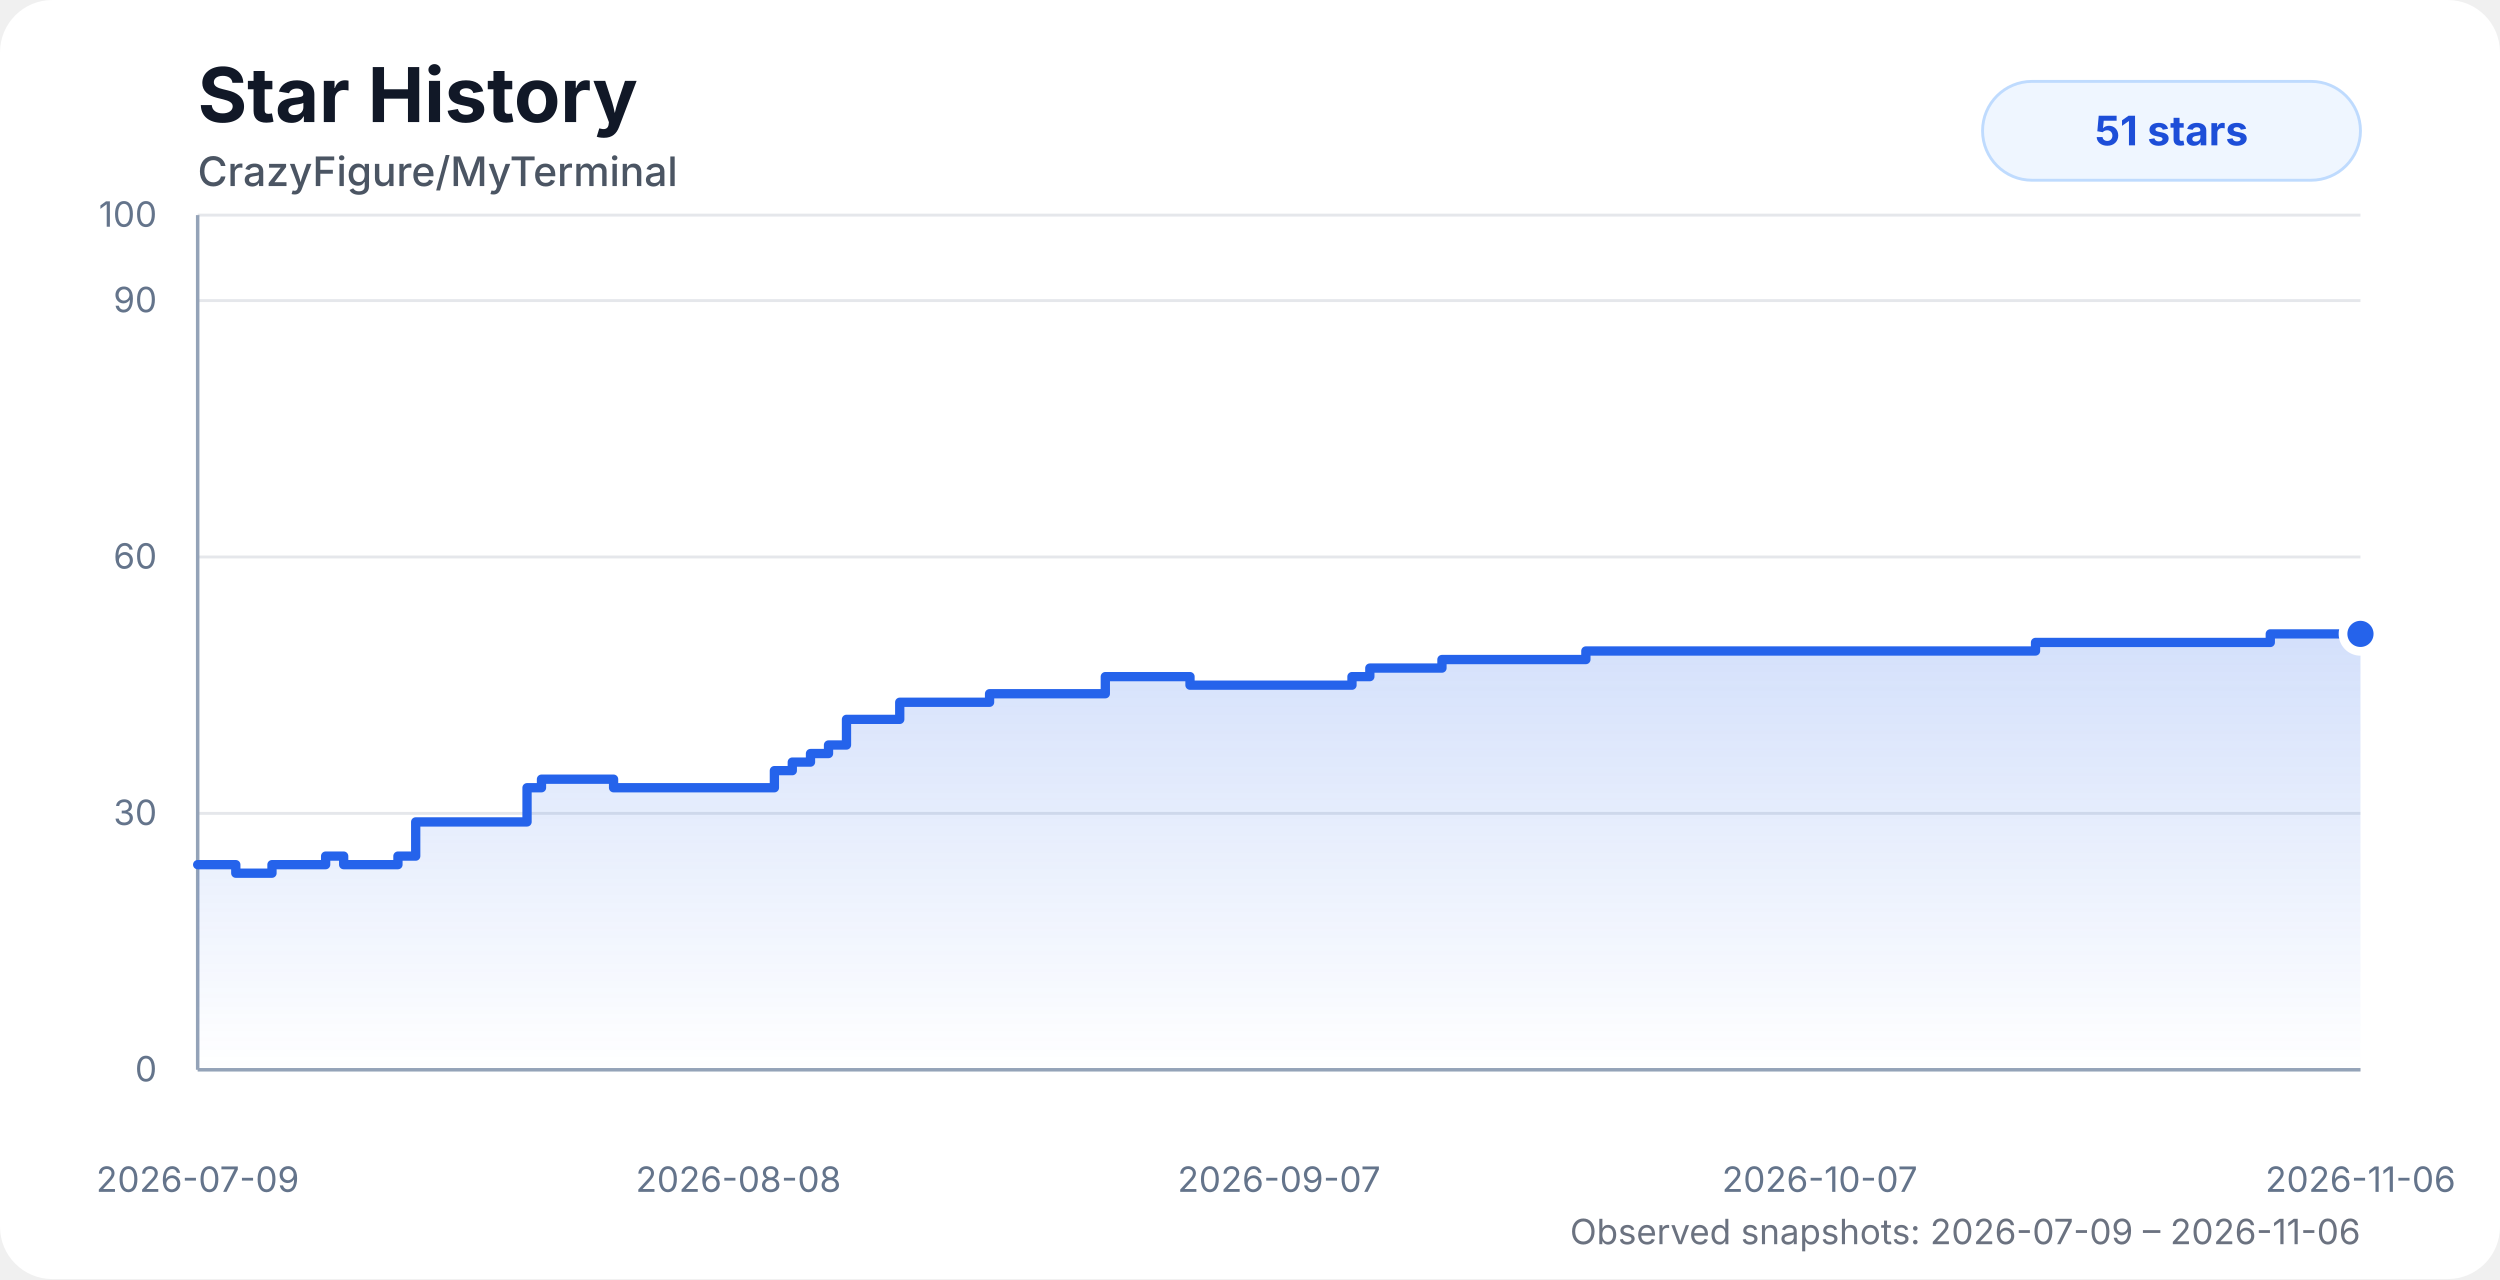
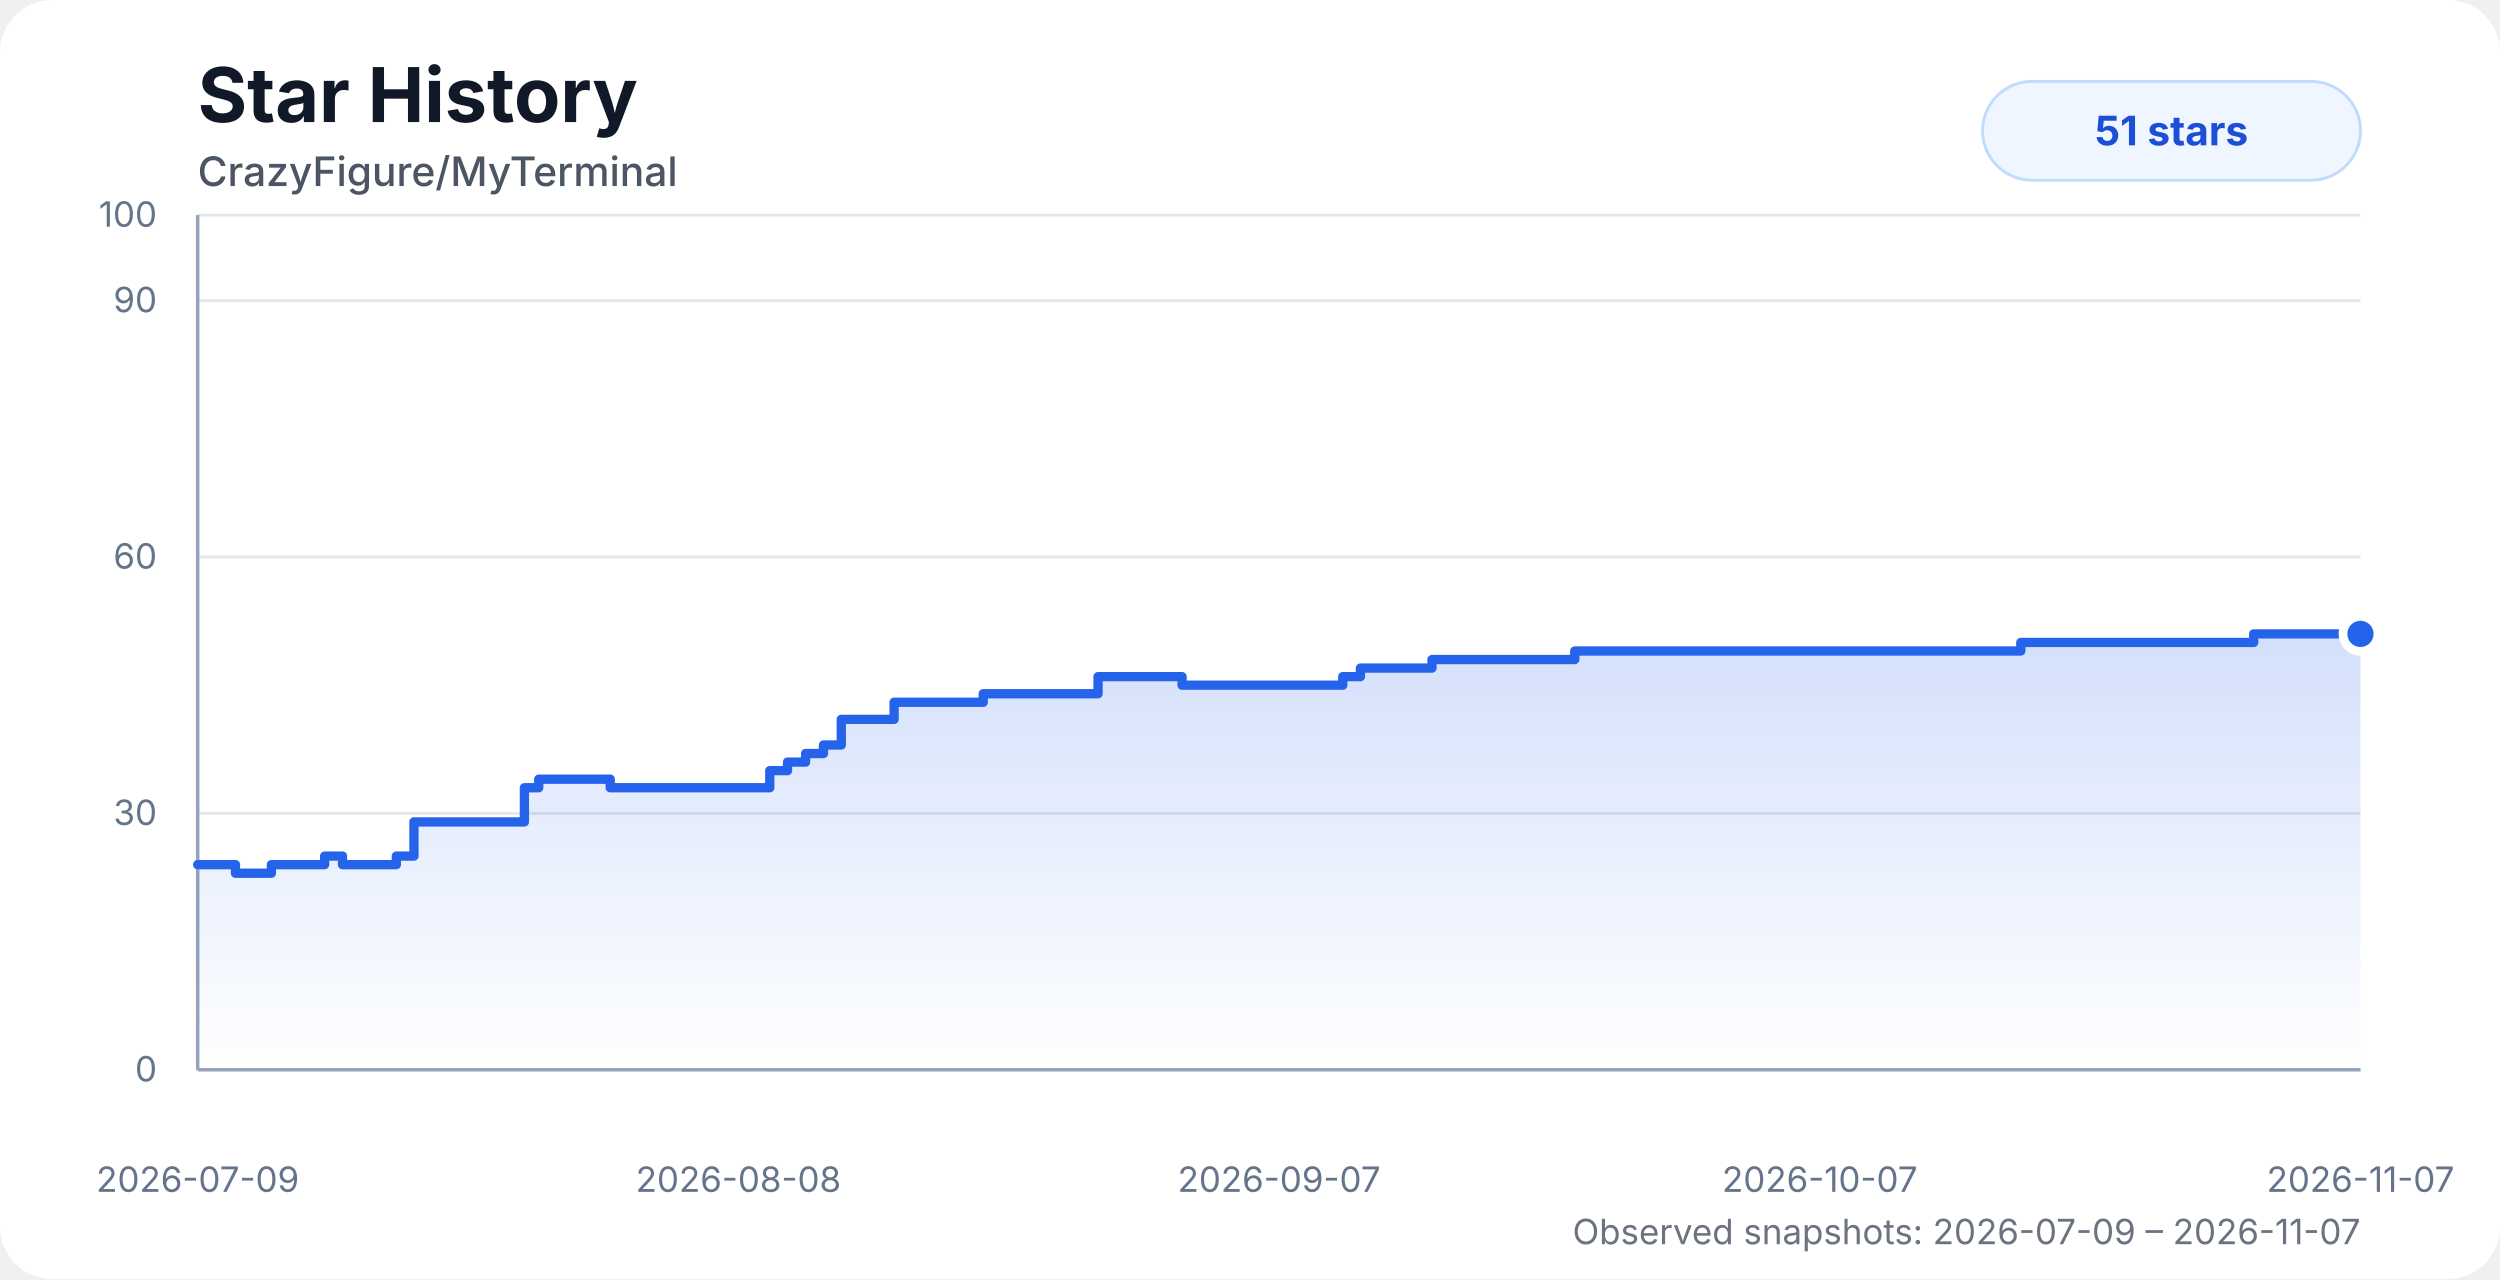
<svg xmlns="http://www.w3.org/2000/svg" width="860" height="440" viewBox="0 0 860 440" role="img" aria-labelledby="title desc">
  <style>
    .chart-bg { fill: #ffffff; }
    .title { fill: #111827; font: 700 26px system-ui, -apple-system, BlinkMacSystemFont, "Segoe UI", sans-serif; }
    .subtitle { fill: #4b5563; font: 500 14px system-ui, -apple-system, BlinkMacSystemFont, "Segoe UI", sans-serif; }
    .axis-label { fill: #64748b; font: 12px system-ui, -apple-system, BlinkMacSystemFont, "Segoe UI", sans-serif; }
    .grid { stroke: #e5e7eb; stroke-width: 1; }
    .axis { stroke: #94a3b8; stroke-width: 1.2; }
    .area { fill: url(#starGradient); opacity: 0.28; }
    .line { fill: none; stroke: #2563eb; stroke-width: 3.2; stroke-linecap: round; stroke-linejoin: round; }
    .dot { fill: #2563eb; stroke: #ffffff; stroke-width: 3; }
    .badge { fill: #eff6ff; stroke: #bfdbfe; }
    .badge-text { fill: #1d4ed8; font: 700 14px system-ui, -apple-system, BlinkMacSystemFont, "Segoe UI", sans-serif; }
    .status { fill: #6b7280; font: 12px system-ui, -apple-system, BlinkMacSystemFont, "Segoe UI", sans-serif; }
    @media (prefers-color-scheme: dark) {
      .chart-bg { fill: #0d1117; }
      .title { fill: #f8fafc; }
      .subtitle { fill: #cbd5e1; }
      .axis-label { fill: #94a3b8; }
      .grid { stroke: #1f2937; }
      .axis { stroke: #475569; }
      .dot { stroke: #0d1117; }
      .badge { fill: #172554; stroke: #1d4ed8; }
      .badge-text { fill: #bfdbfe; }
      .status { fill: #94a3b8; }
    }
  </style>
  <defs>
    <linearGradient id="starGradient" x1="0" x2="0" y1="0" y2="1">
      <stop offset="0%" stop-color="#2563eb" stop-opacity="0.72" />
      <stop offset="100%" stop-color="#2563eb" stop-opacity="0" />
    </linearGradient>
  </defs>
  <rect class="chart-bg" width="860" height="440" rx="18" />
  <text class="title" x="68" y="42">Star History</text>
  <text class="subtitle" x="68" y="64">CrazyFigure/MyTerminal</text>
  <g>
    <line class="grid" x1="68" y1="368" x2="812" y2="368" />
    <line class="grid" x1="68" y1="279.8" x2="812" y2="279.8" />
    <line class="grid" x1="68" y1="191.6" x2="812" y2="191.6" />
    <line class="grid" x1="68" y1="103.4" x2="812" y2="103.4" />
    <line class="grid" x1="68" y1="74" x2="812" y2="74" />
    <line class="axis" x1="68" y1="74" x2="68" y2="368" />
    <line class="axis" x1="68" y1="368" x2="812" y2="368" />
    <text class="axis-label" x="54" y="372" text-anchor="end">0</text>
    <text class="axis-label" x="54" y="283.8" text-anchor="end">30</text>
    <text class="axis-label" x="54" y="195.6" text-anchor="end">60</text>
    <text class="axis-label" x="54" y="107.4" text-anchor="end">90</text>
    <text class="axis-label" x="54" y="78" text-anchor="end">100</text>
    <text class="axis-label" x="68" y="410" text-anchor="middle">2026-07-09</text>
    <text class="axis-label" x="254" y="410" text-anchor="middle">2026-08-08</text>
    <text class="axis-label" x="440" y="410" text-anchor="middle">2026-09-07</text>
    <text class="axis-label" x="626" y="410" text-anchor="middle">2026-10-07</text>
-     <text class="axis-label" x="812" y="410" text-anchor="middle">2026-11-06</text>
+     <text class="axis-label" x="812" y="410" text-anchor="middle">2026-11-07</text>
  </g>
-   <path class="area" d="M 68 297.44 H 75.09 V 297.44 H 81.11 V 300.38 H 93.56 V 297.44 H 112.02 V 294.5 H 118.22 V 297.44 H 136.89 V 294.5 H 143 V 282.74 H 149.19 V 282.74 H 181.3 V 270.98 H 186.27 V 268.04 H 211.07 V 270.98 H 229.59 V 270.98 H 235.77 V 270.98 H 241.96 V 270.98 H 248.02 V 270.98 H 253.94 V 270.98 H 260.16 V 270.98 H 266.39 V 265.1 H 272.55 V 262.16 H 278.81 V 259.22 H 285.01 V 256.28 H 291.19 V 247.46 H 297.1 V 247.46 H 303.32 V 247.46 H 309.51 V 241.58 H 315.67 V 241.58 H 321.87 V 241.58 H 328.05 V 241.58 H 334.26 V 241.58 H 340.41 V 238.64 H 346.64 V 238.64 H 352.82 V 238.64 H 358.99 V 238.64 H 365.21 V 238.64 H 373.6 V 238.64 H 380.23 V 232.76 H 385.12 V 232.76 H 391.02 V 232.76 H 397.28 V 232.76 H 403.26 V 232.76 H 409.36 V 235.7 H 415.54 V 235.7 H 421.75 V 235.7 H 427.9 V 235.7 H 434.14 V 235.7 H 440.36 V 235.7 H 446.5 V 235.7 H 452.7 V 235.7 H 458.89 V 235.7 H 465.08 V 232.76 H 471.22 V 229.82 H 477.51 V 229.82 H 483.73 V 229.82 H 489.85 V 229.82 H 496.03 V 226.88 H 502.22 V 226.88 H 508.37 V 226.88 H 514.55 V 226.88 H 520.84 V 226.88 H 527.06 V 226.88 H 533.2 V 226.88 H 539.32 V 226.88 H 545.54 V 223.94 H 551.71 V 223.94 H 557.9 V 223.94 H 564.2 V 223.94 H 570.5 V 223.94 H 576.67 V 223.94 H 582.82 V 223.94 H 589.11 V 223.94 H 595.25 V 223.94 H 601.32 V 223.94 H 607.6 V 223.94 H 613.84 V 223.94 H 620.14 V 223.94 H 626.24 V 223.94 H 632.49 V 223.94 H 638.66 V 223.94 H 644.79 V 223.94 H 650.99 V 223.94 H 657.22 V 223.94 H 663.49 V 223.94 H 669.27 V 223.94 H 675.38 V 223.94 H 681.56 V 223.94 H 687.69 V 223.94 H 693.97 V 223.94 H 700.22 V 221 H 706.36 V 221 H 712.54 V 221 H 718.73 V 221 H 724.9 V 221 H 731.06 V 221 H 737.31 V 221 H 743.53 V 221 H 749.72 V 221 H 756.04 V 221 H 762.3 V 221 H 768.51 V 221 H 774.65 V 221 H 780.98 V 218.06 H 787.2 V 218.06 H 793.44 V 218.06 H 799.52 V 218.06 H 805.81 V 218.06 H 812 V 218.06 L 812 368 L 68 368 Z" />
-   <path class="line" d="M 68 297.44 H 75.09 V 297.44 H 81.11 V 300.38 H 93.56 V 297.44 H 112.02 V 294.5 H 118.22 V 297.44 H 136.89 V 294.5 H 143 V 282.74 H 149.19 V 282.74 H 181.3 V 270.98 H 186.27 V 268.04 H 211.07 V 270.98 H 229.59 V 270.98 H 235.77 V 270.98 H 241.96 V 270.98 H 248.02 V 270.98 H 253.94 V 270.98 H 260.16 V 270.98 H 266.39 V 265.1 H 272.55 V 262.16 H 278.81 V 259.22 H 285.01 V 256.28 H 291.19 V 247.46 H 297.1 V 247.46 H 303.32 V 247.46 H 309.51 V 241.58 H 315.67 V 241.58 H 321.87 V 241.58 H 328.05 V 241.58 H 334.26 V 241.58 H 340.41 V 238.64 H 346.64 V 238.64 H 352.82 V 238.64 H 358.99 V 238.64 H 365.21 V 238.64 H 373.6 V 238.64 H 380.23 V 232.76 H 385.12 V 232.76 H 391.02 V 232.76 H 397.28 V 232.76 H 403.26 V 232.76 H 409.36 V 235.7 H 415.54 V 235.7 H 421.75 V 235.7 H 427.9 V 235.7 H 434.14 V 235.7 H 440.36 V 235.7 H 446.5 V 235.7 H 452.7 V 235.7 H 458.89 V 235.7 H 465.08 V 232.76 H 471.22 V 229.82 H 477.51 V 229.82 H 483.73 V 229.82 H 489.85 V 229.82 H 496.03 V 226.88 H 502.22 V 226.88 H 508.37 V 226.88 H 514.55 V 226.88 H 520.84 V 226.88 H 527.06 V 226.88 H 533.2 V 226.88 H 539.32 V 226.88 H 545.54 V 223.94 H 551.71 V 223.94 H 557.9 V 223.94 H 564.2 V 223.94 H 570.5 V 223.94 H 576.67 V 223.94 H 582.82 V 223.94 H 589.11 V 223.94 H 595.25 V 223.94 H 601.32 V 223.94 H 607.6 V 223.94 H 613.84 V 223.94 H 620.14 V 223.94 H 626.24 V 223.94 H 632.49 V 223.94 H 638.66 V 223.94 H 644.79 V 223.94 H 650.99 V 223.94 H 657.22 V 223.94 H 663.49 V 223.94 H 669.27 V 223.94 H 675.38 V 223.94 H 681.56 V 223.94 H 687.69 V 223.94 H 693.97 V 223.94 H 700.22 V 221 H 706.36 V 221 H 712.54 V 221 H 718.73 V 221 H 724.9 V 221 H 731.06 V 221 H 737.31 V 221 H 743.53 V 221 H 749.72 V 221 H 756.04 V 221 H 762.3 V 221 H 768.51 V 221 H 774.65 V 221 H 780.98 V 218.06 H 787.2 V 218.06 H 793.44 V 218.06 H 799.52 V 218.06 H 805.81 V 218.06 H 812 V 218.06" />
+   <path class="area" d="M 68 297.44 H 75.04 V 297.44 H 81 V 300.38 H 93.36 V 297.44 H 111.67 V 294.5 H 117.82 V 297.44 H 136.34 V 294.5 H 142.4 V 282.74 H 148.54 V 282.74 H 180.39 V 270.98 H 185.33 V 268.04 H 209.92 V 270.98 H 228.3 V 270.98 H 234.43 V 270.98 H 240.57 V 270.98 H 246.58 V 270.98 H 252.45 V 270.98 H 258.62 V 270.98 H 264.8 V 265.1 H 270.91 V 262.16 H 277.13 V 259.22 H 283.27 V 256.28 H 289.4 V 247.46 H 295.26 V 247.46 H 301.44 V 247.46 H 307.57 V 241.58 H 313.69 V 241.58 H 319.84 V 241.58 H 325.97 V 241.58 H 332.13 V 241.58 H 338.23 V 238.64 H 344.41 V 238.64 H 350.54 V 238.64 H 356.66 V 238.64 H 362.83 V 238.64 H 371.15 V 238.64 H 377.73 V 232.76 H 382.58 V 232.76 H 388.44 V 232.76 H 394.64 V 232.76 H 400.58 V 232.76 H 406.63 V 235.7 H 412.76 V 235.7 H 418.92 V 235.7 H 425.02 V 235.7 H 431.21 V 235.7 H 437.37 V 235.7 H 443.47 V 235.7 H 449.62 V 235.7 H 455.76 V 235.7 H 461.91 V 232.76 H 467.99 V 229.82 H 474.23 V 229.82 H 480.4 V 229.82 H 486.47 V 229.82 H 492.6 V 226.88 H 498.75 V 226.88 H 504.84 V 226.88 H 510.98 V 226.88 H 517.22 V 226.88 H 523.38 V 226.88 H 529.47 V 226.88 H 535.54 V 226.88 H 541.72 V 223.94 H 547.84 V 223.94 H 553.98 V 223.94 H 560.23 V 223.94 H 566.47 V 223.94 H 572.6 V 223.94 H 578.7 V 223.94 H 584.93 V 223.94 H 591.02 V 223.94 H 597.05 V 223.94 H 603.28 V 223.94 H 609.47 V 223.94 H 615.72 V 223.94 H 621.77 V 223.94 H 627.97 V 223.94 H 634.09 V 223.94 H 640.17 V 223.94 H 646.32 V 223.94 H 652.5 V 223.94 H 658.72 V 223.94 H 664.46 V 223.94 H 670.52 V 223.94 H 676.65 V 223.94 H 682.73 V 223.94 H 688.96 V 223.94 H 695.16 V 221 H 701.25 V 221 H 707.38 V 221 H 713.52 V 221 H 719.64 V 221 H 725.75 V 221 H 731.95 V 221 H 738.13 V 221 H 744.27 V 221 H 750.53 V 221 H 756.75 V 221 H 762.9 V 221 H 768.99 V 221 H 775.27 V 218.06 H 781.44 V 218.06 H 787.63 V 218.06 H 793.66 V 218.06 H 799.9 V 218.06 H 806.04 V 218.06 H 812 V 218.06 L 812 368 L 68 368 Z" />
+   <path class="line" d="M 68 297.44 H 75.04 V 297.44 H 81 V 300.38 H 93.36 V 297.44 H 111.67 V 294.5 H 117.82 V 297.44 H 136.34 V 294.5 H 142.4 V 282.74 H 148.54 V 282.74 H 180.39 V 270.98 H 185.33 V 268.04 H 209.92 V 270.98 H 228.3 V 270.98 H 234.43 V 270.98 H 240.57 V 270.98 H 246.58 V 270.98 H 252.45 V 270.98 H 258.62 V 270.98 H 264.8 V 265.1 H 270.91 V 262.16 H 277.13 V 259.22 H 283.27 V 256.28 H 289.4 V 247.46 H 295.26 V 247.46 H 301.44 V 247.46 H 307.57 V 241.58 H 313.69 V 241.58 H 319.84 V 241.58 H 325.97 V 241.58 H 332.13 V 241.58 H 338.23 V 238.64 H 344.41 V 238.64 H 350.54 V 238.64 H 356.66 V 238.64 H 362.83 V 238.64 H 371.15 V 238.64 H 377.73 V 232.76 H 382.58 V 232.76 H 388.44 V 232.76 H 394.64 V 232.76 H 400.58 V 232.76 H 406.63 V 235.7 H 412.76 V 235.7 H 418.92 V 235.7 H 425.02 V 235.7 H 431.21 V 235.7 H 437.37 V 235.7 H 443.47 V 235.7 H 449.62 V 235.7 H 455.76 V 235.7 H 461.91 V 232.76 H 467.99 V 229.82 H 474.23 V 229.82 H 480.4 V 229.82 H 486.47 V 229.82 H 492.6 V 226.88 H 498.75 V 226.88 H 504.84 V 226.88 H 510.98 V 226.88 H 517.22 V 226.88 H 523.38 V 226.88 H 529.47 V 226.88 H 535.54 V 226.88 H 541.72 V 223.94 H 547.84 V 223.94 H 553.98 V 223.94 H 560.23 V 223.94 H 566.47 V 223.94 H 572.6 V 223.94 H 578.7 V 223.94 H 584.93 V 223.94 H 591.02 V 223.94 H 597.05 V 223.94 H 603.28 V 223.94 H 609.47 V 223.94 H 615.72 V 223.94 H 621.77 V 223.94 H 627.97 V 223.94 H 634.09 V 223.94 H 640.17 V 223.94 H 646.32 V 223.94 H 652.5 V 223.94 H 658.72 V 223.94 H 664.46 V 223.94 H 670.52 V 223.94 H 676.65 V 223.94 H 682.73 V 223.94 H 688.96 V 223.94 H 695.16 V 221 H 701.25 V 221 H 707.38 V 221 H 713.52 V 221 H 719.64 V 221 H 725.75 V 221 H 731.95 V 221 H 738.13 V 221 H 744.27 V 221 H 750.53 V 221 H 756.75 V 221 H 762.9 V 221 H 768.99 V 221 H 775.27 V 218.06 H 781.44 V 218.06 H 787.63 V 218.06 H 793.66 V 218.06 H 799.9 V 218.06 H 806.04 V 218.06 H 812 V 218.06" />
  <circle class="dot" cx="812" cy="218.06" r="6" />
  <rect class="badge" x="682" y="28" width="130" height="34" rx="17" />
  <text class="badge-text" x="747" y="50" text-anchor="middle">51 stars</text>
-   <text class="status" x="812" y="428" text-anchor="end">Observed snapshots: 2026-07-09 – 2026-11-06</text>
+   <text class="status" x="812" y="428" text-anchor="end">Observed snapshots: 2026-07-09 – 2026-11-07</text>
</svg>
